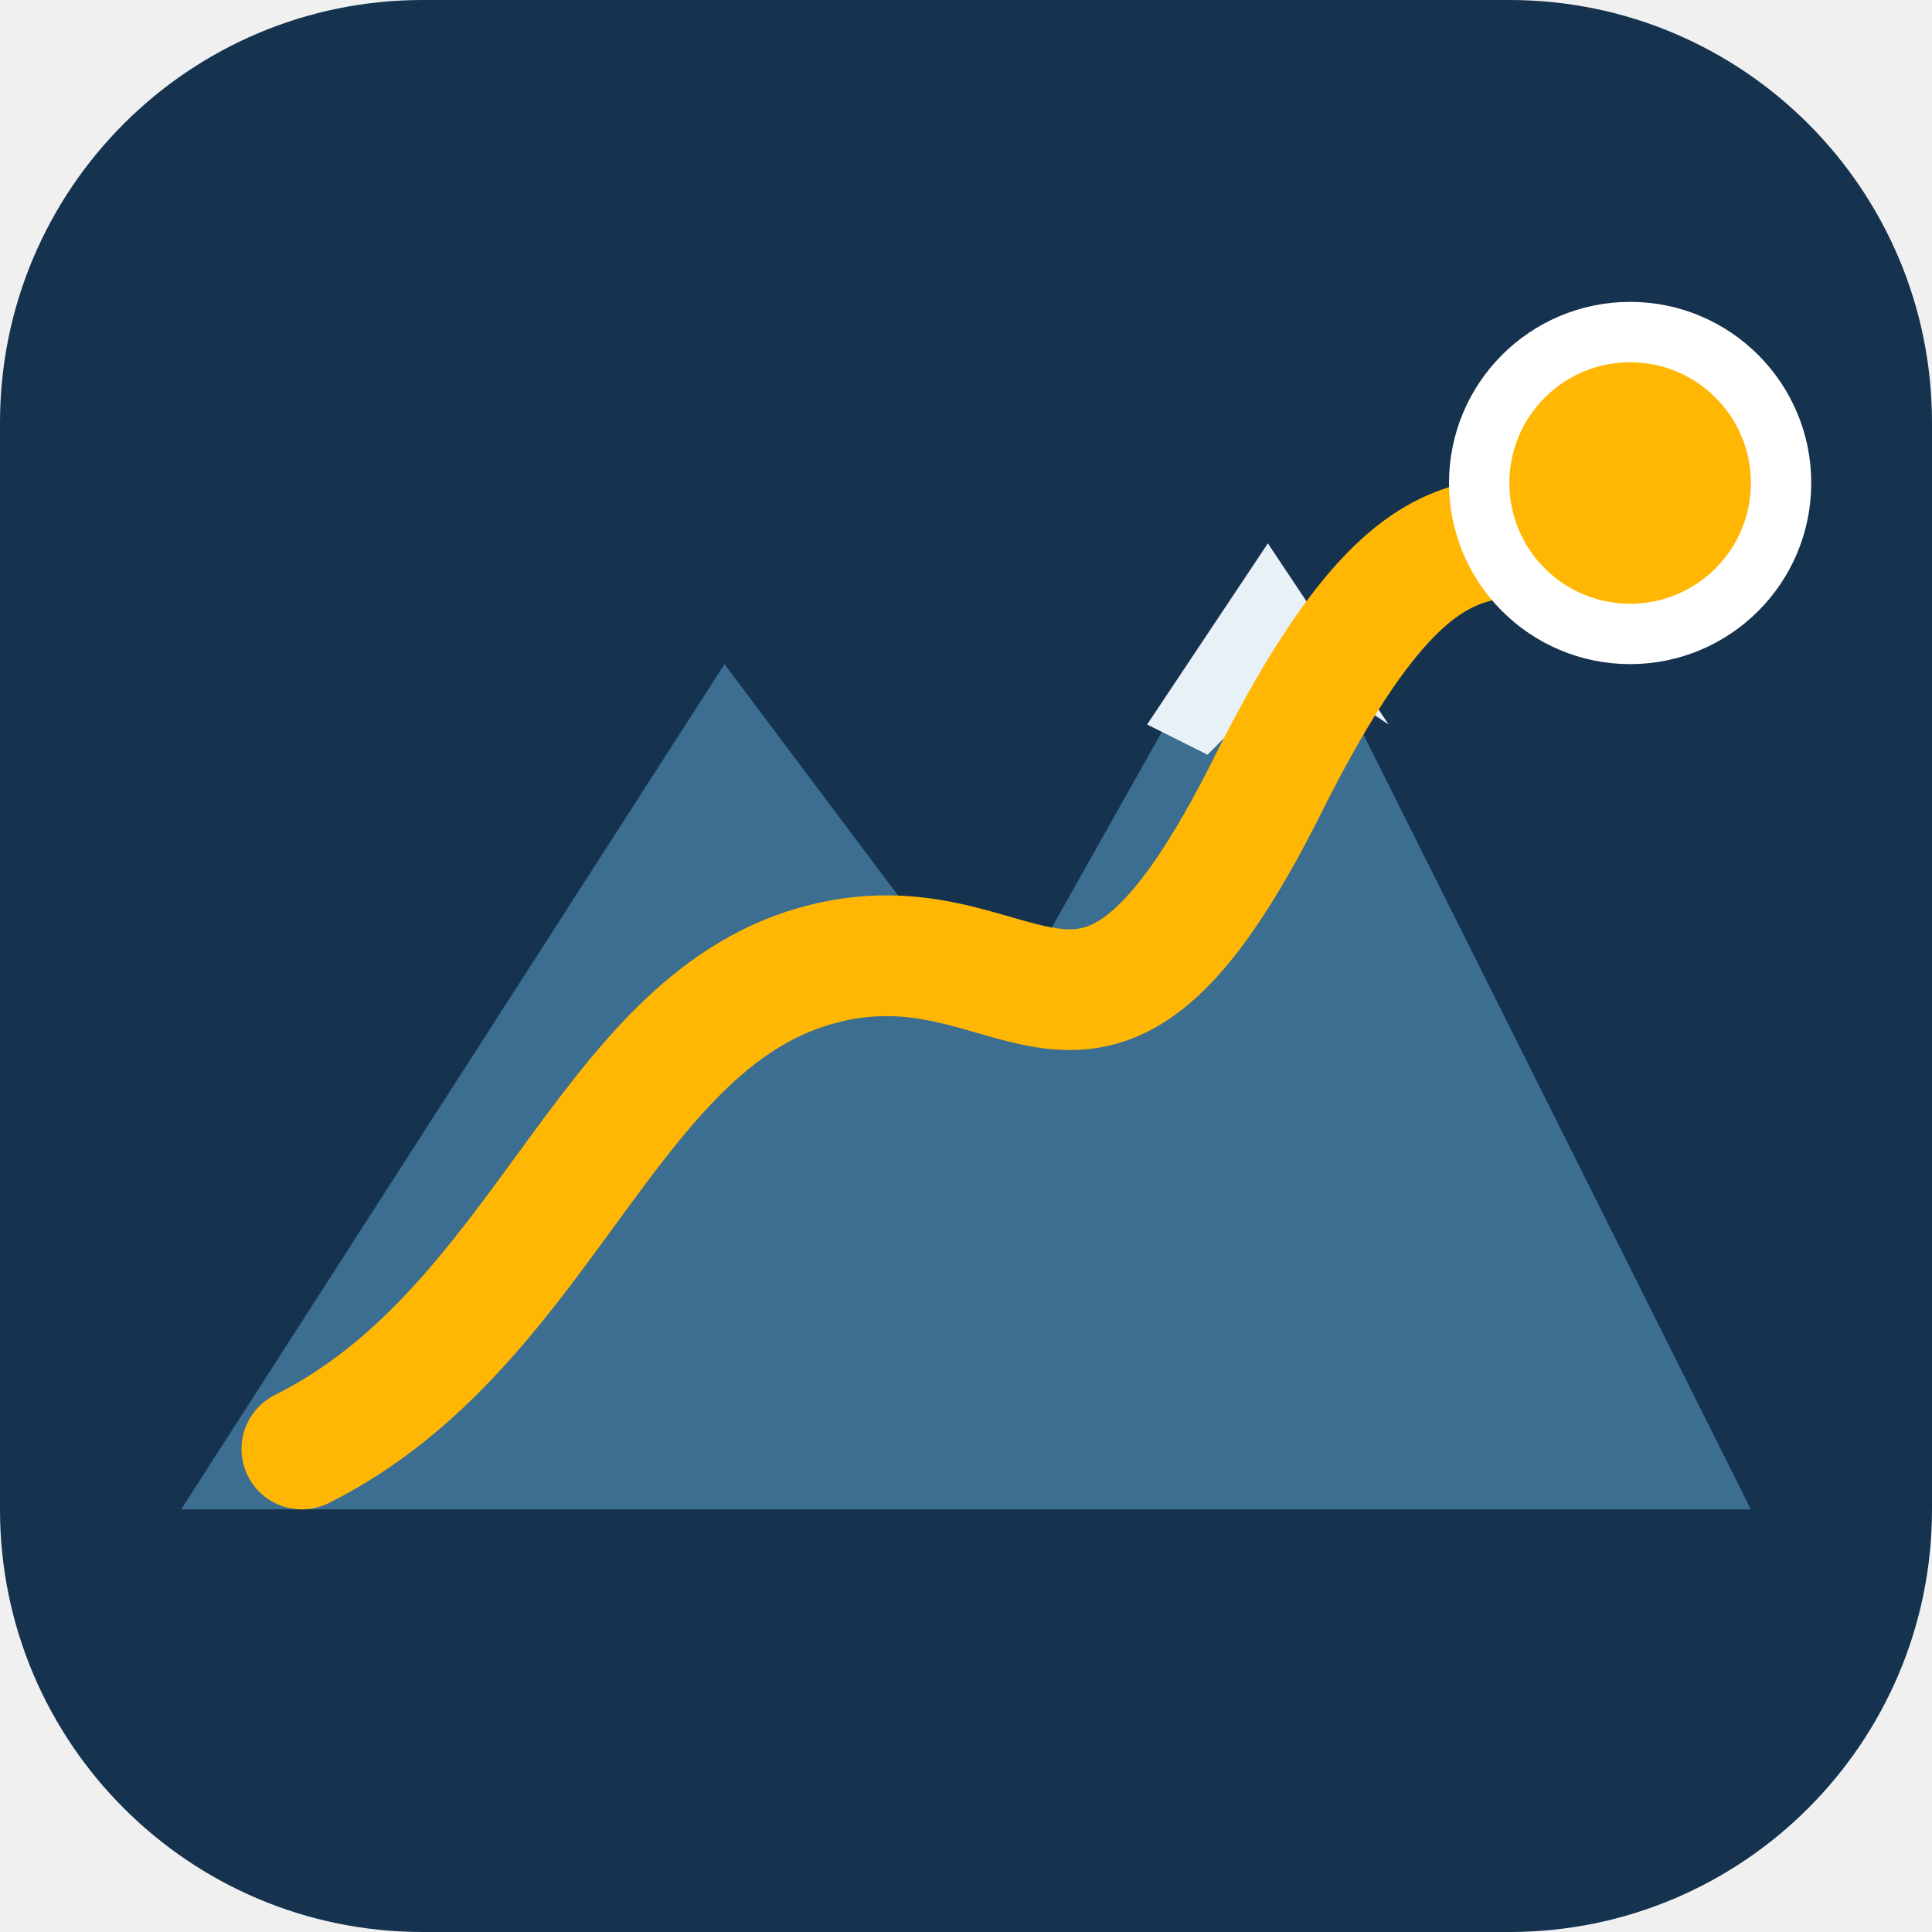
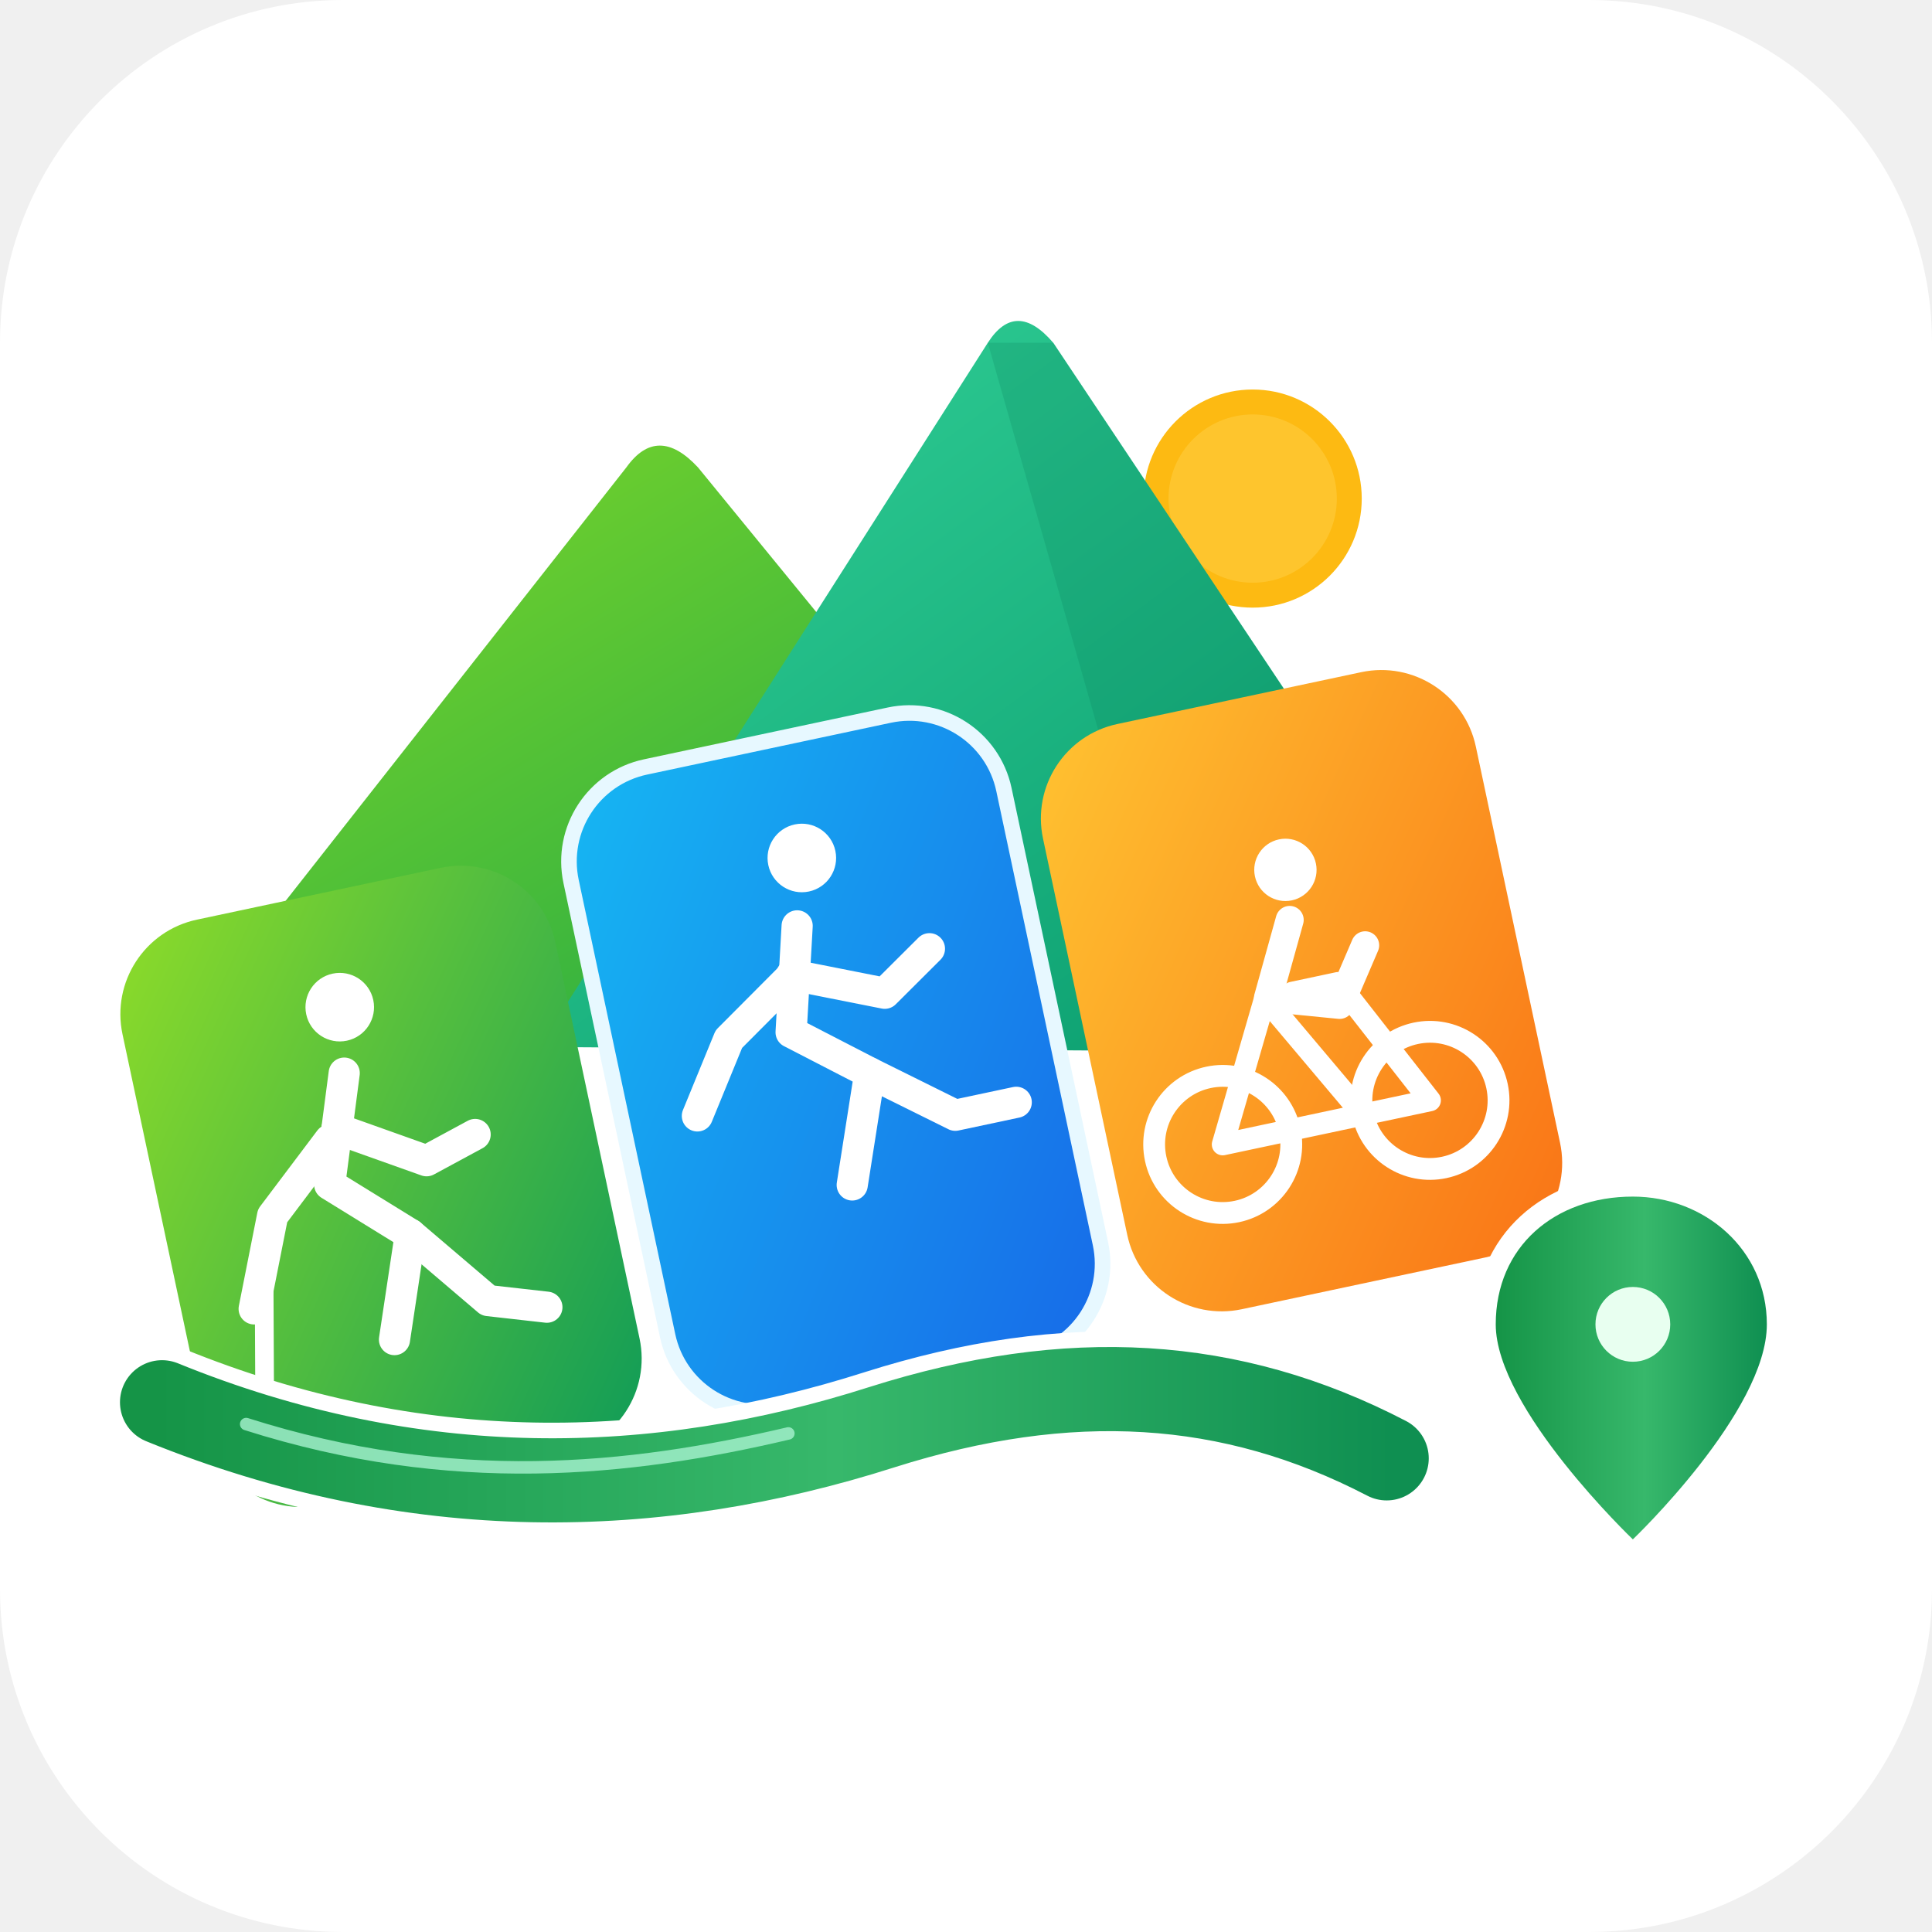
- <svg xmlns="http://www.w3.org/2000/svg" viewBox="0 0 64 64">
-   <rect width="64" height="64" rx="14" fill="#15324f" />
-   <path d="M6 50 L24 22 L33 34 L42 18 L58 50 Z" fill="#3c6e91" />
-   <path d="M38 24 L42 18 L46 24 L43 22 L40 25 Z" fill="#e8f1f8" />
-   <path d="M10 48 C18 44 20 34 27 32 S36 38 42 26 S50 20 54 16" fill="none" stroke="#ffb703" stroke-width="4" stroke-linecap="round" />
-   <circle cx="54" cy="16" r="5" fill="#ffb703" stroke="#ffffff" stroke-width="2" />
+ <svg xmlns="http://www.w3.org/2000/svg" viewBox="20.0 -45.0 620 620">
+   <defs>
+     <linearGradient id="mountainGreen" x1="0" y1="0" x2="1" y2="1">
+       <stop offset="0" stop-color="#82D927" />
+       <stop offset="1" stop-color="#16A34A" />
+     </linearGradient>
+     <linearGradient id="mountainTeal" x1="0" y1="0" x2="1" y2="1">
+       <stop offset="0" stop-color="#34D399" />
+       <stop offset="1" stop-color="#059669" />
+     </linearGradient>
+     <linearGradient id="greenCard" x1="0" y1="0" x2="1" y2="1">
+       <stop offset="0" stop-color="#8EDC29" />
+       <stop offset="1" stop-color="#0F9B58" />
+     </linearGradient>
+     <linearGradient id="blueCard" x1="0" y1="0" x2="1" y2="1">
+       <stop offset="0" stop-color="#16B8F3" />
+       <stop offset="1" stop-color="#1769E8" />
+     </linearGradient>
+     <linearGradient id="orangeCard" x1="0" y1="0" x2="1" y2="1">
+       <stop offset="0" stop-color="#FFC331" />
+       <stop offset="1" stop-color="#F97316" />
+     </linearGradient>
+     <linearGradient id="routeStroke" x1="0" y1="0" x2="1" y2="0">
+       <stop offset="0" stop-color="#159447" />
+       <stop offset="0.55" stop-color="#37B86B" />
+       <stop offset="1" stop-color="#0F8F51" />
+     </linearGradient>
+     <linearGradient id="flyGradient" x1="0" y1="0" x2="0.9" y2="1">
+       <stop offset="0" stop-color="#65C926" />
+       <stop offset="1" stop-color="#078B4A" />
+     </linearGradient>
+     <filter id="softShadow" x="-20%" y="-20%" width="140%" height="145%">
+       <feDropShadow dx="0" dy="5" stdDeviation="6" flood-color="#17352C" flood-opacity="0.15" />
+     </filter>
+   </defs>
+   <rect x="20.0" y="-45.0" width="620" height="620" rx="110" fill="#ffffff" />
+   <g id="icon">
+     <circle cx="422" cy="115" r="35" fill="#FDBA12" />
+     <circle cx="422" cy="115" r="27" fill="#FFD34E" opacity="0.45" />
+     <path d="M74 292 L221 105 Q231 91 244 105 L392 286 Z" fill="url(#mountainGreen)" />
+     <path d="M193 291 L337 65 Q346 51 358 65 L510 293 Z" fill="url(#mountainTeal)" />
+     <path d="M337 65 L358 65 L510 293 L402 293 Z" fill="#047857" opacity="0.20" />
+     <g transform="rotate(-12 290 290)">
+       <rect x="65" y="208" width="142" height="192" rx="31" fill="url(#greenCard)" />
+       <rect x="216" y="190" width="142" height="211" rx="31" fill="url(#blueCard)" stroke="#E7F8FF" stroke-width="5" />
+       <rect x="367" y="208" width="142" height="192" rx="31" fill="url(#orangeCard)" />
+       <g transform="translate(65 208)" fill="none" stroke="#FFFFFF" stroke-linecap="round" stroke-linejoin="round" stroke-width="10">
+         <circle cx="70" cy="37" r="11" fill="#FFFFFF" stroke="none" />
+         <path d="M67 58 L55 92 L77 113 L65 145" />
+         <path d="M58 78 L35 98 L23 126" />
+         <path d="M61 75 L87 91 L104 86" />
+         <path d="M77 113 L97 139 L115 145" />
+         <path d="M29 113 L18 166" stroke-width="6" />
+       </g>
+       <g transform="translate(216 190)" fill="none" stroke="#FFFFFF" stroke-linecap="round" stroke-linejoin="round" stroke-width="10">
+         <circle cx="74" cy="39" r="11" fill="#FFFFFF" stroke="none" />
+         <path d="M68 60 L59 93 L81 111 L68 145" />
+         <path d="M62 76 L39 91 L24 113" />
+         <path d="M63 75 L91 87 L108 76" />
+         <path d="M81 111 L105 130 L125 130" />
+       </g>
+       <g transform="translate(367 208)" fill="none" stroke="#FFFFFF" stroke-linecap="round" stroke-linejoin="round" stroke-width="7">
+         <circle cx="36" cy="139" r="22" />
+         <circle cx="104" cy="139" r="22" />
+         <path d="M36 139 L59 96 L82 139 L36 139 L69 139 L104 139 L83 96 L68 96" />
+         <circle cx="74" cy="57" r="10" fill="#FFFFFF" stroke="none" />
+         <path d="M72 73 L60 96 L82 103 L94 86" stroke-width="9" />
+       </g>
+     </g>
+     <path d="M72 405 C153 438 231 436 303 413 C363 394 415 397 465 423" fill="none" stroke="#FFFFFF" stroke-width="37" stroke-linecap="round" />
+     <path d="M72 405 C153 438 231 436 303 413 C363 394 415 397 465 423" fill="none" stroke="url(#routeStroke)" stroke-width="27" stroke-linecap="round" />
+     <path d="M99 412 C165 433 222 427 273 415" fill="none" stroke="#A7F3D0" stroke-width="4" stroke-linecap="round" opacity="0.8" />
+     <path d="M493 381 C493 351 516 332 544 332 C572 332 594 353 594 381 C594 414 544 460 544 460 C544 460 493 414 493 381 Z" fill="#FFFFFF" />
+     <path d="M500 380 C500 355 519 339 544 339 C567 339 587 356 587 380 C587 408 544 449 544 449 C544 449 500 407 500 380 Z" fill="url(#routeStroke)" />
+     <circle cx="544" cy="380" r="12" fill="#E8FFF0" />
+   </g>
</svg>
